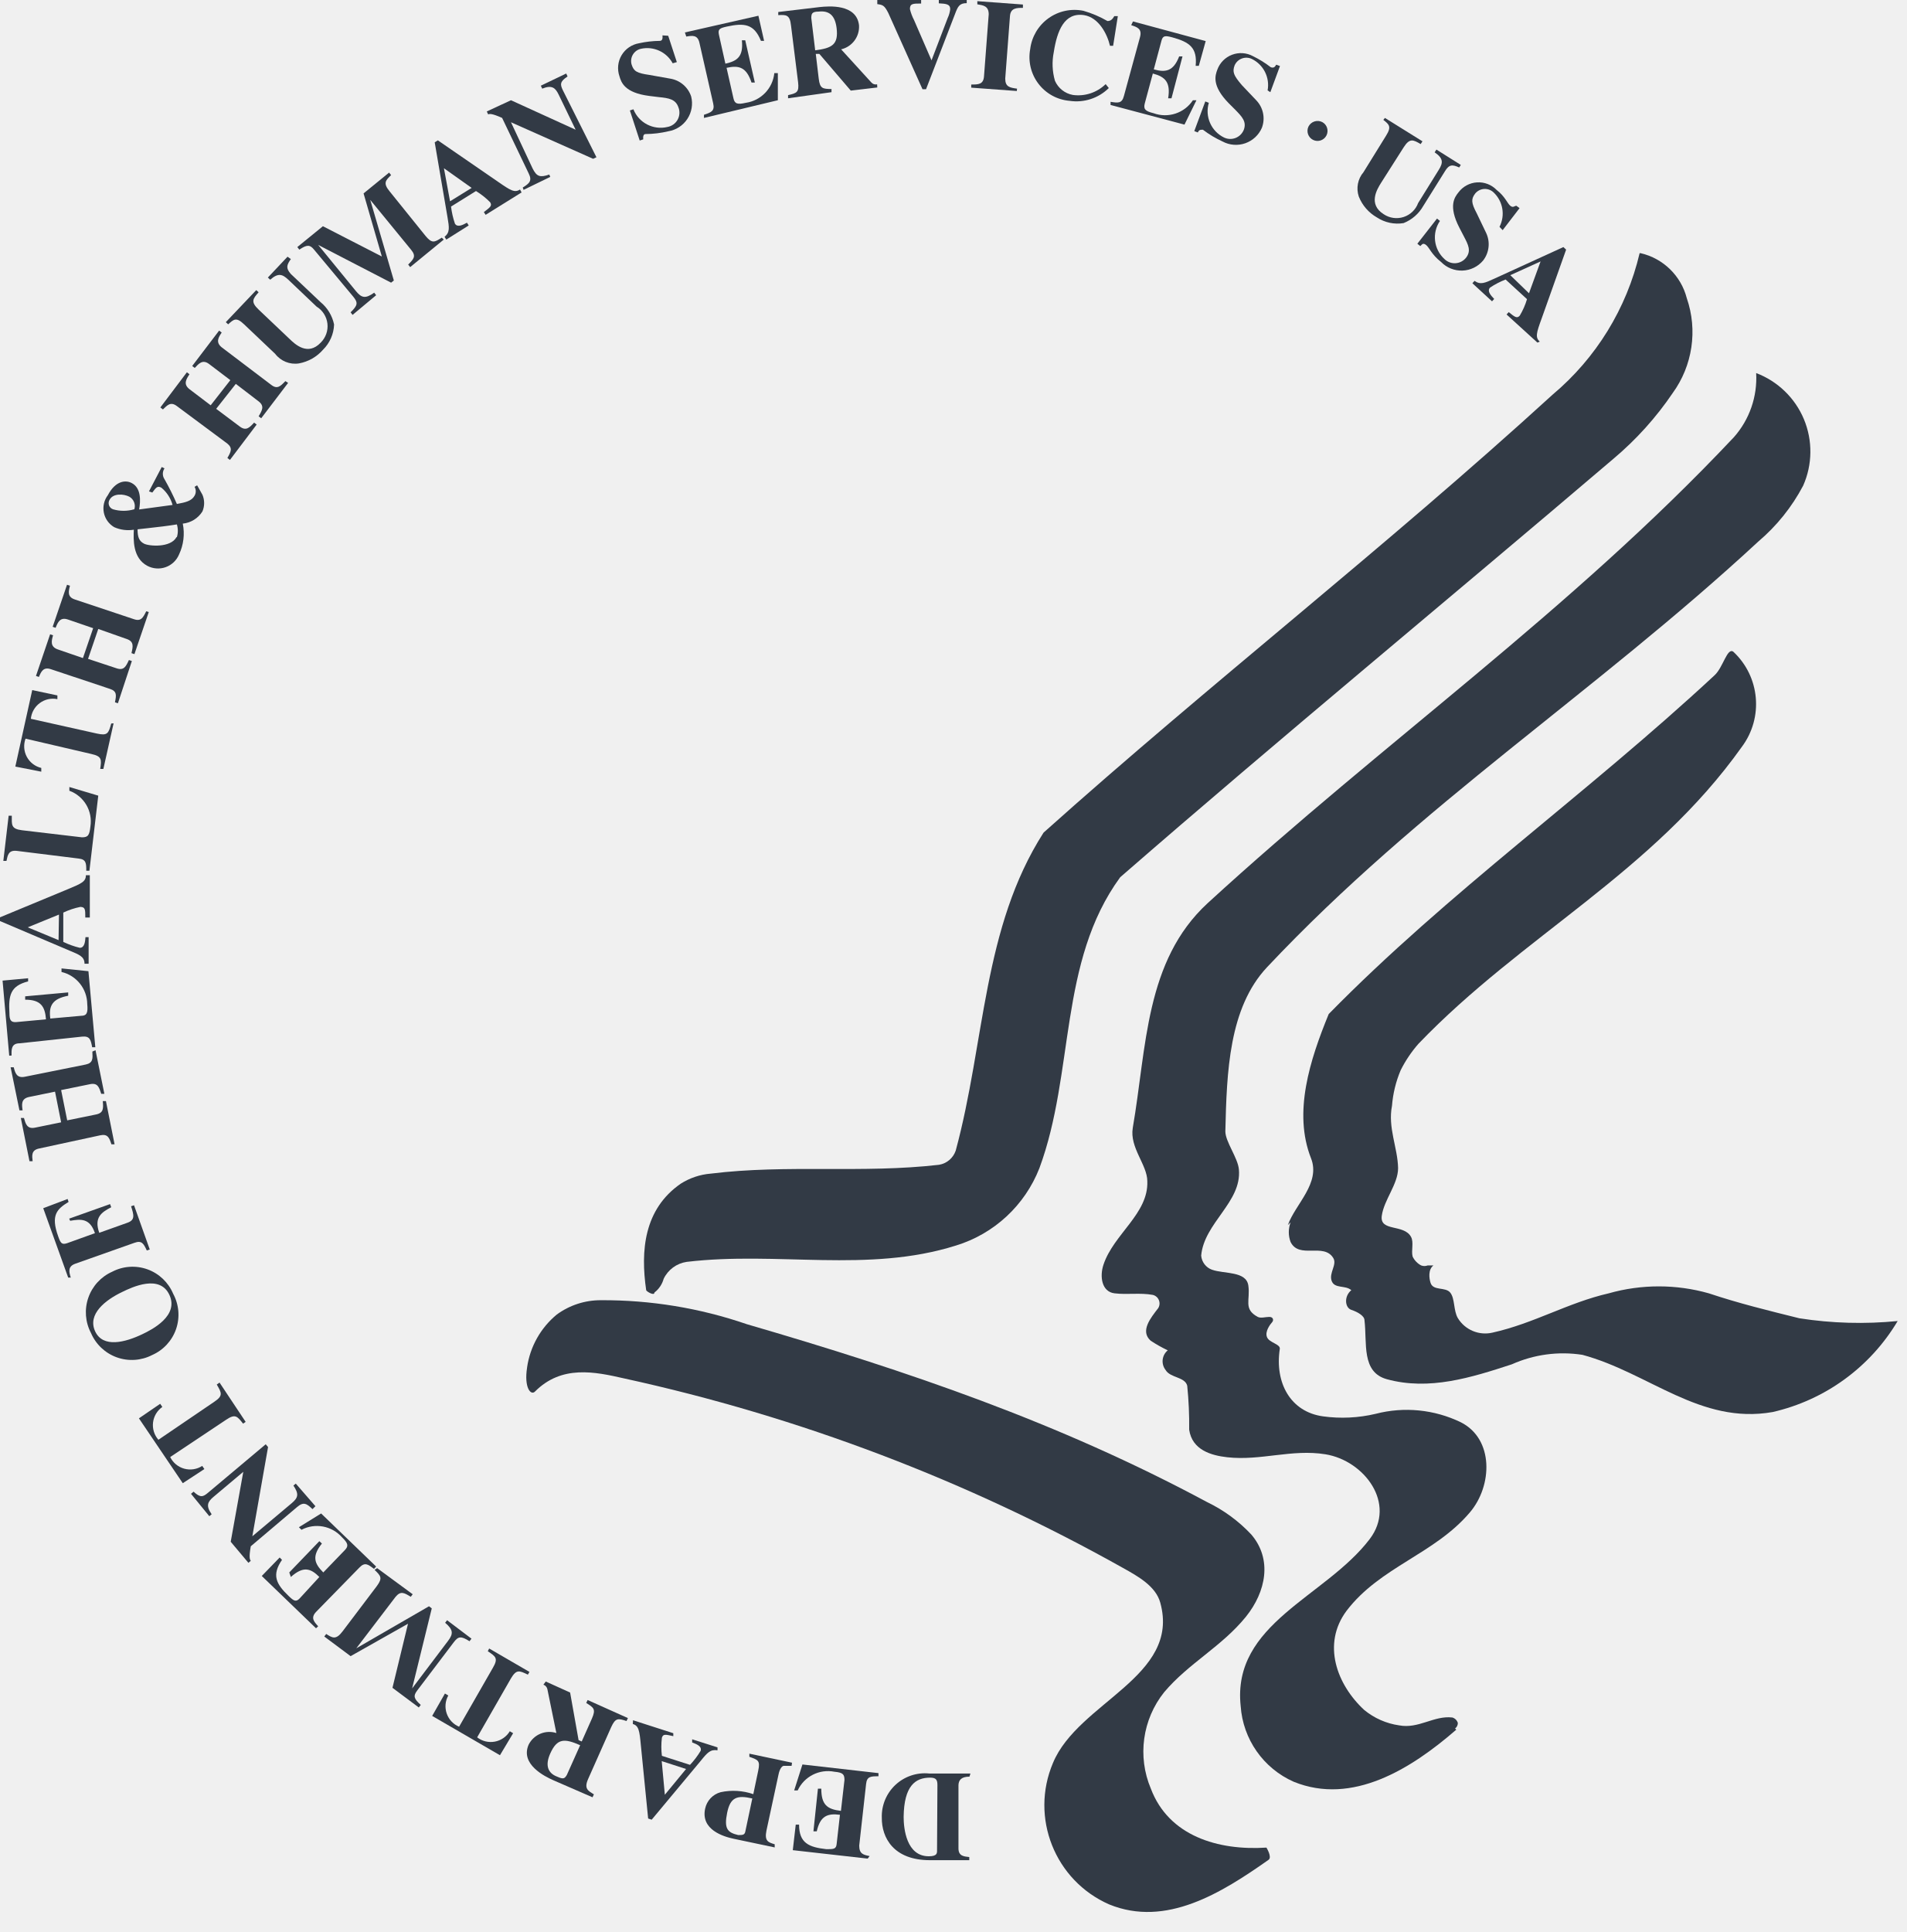
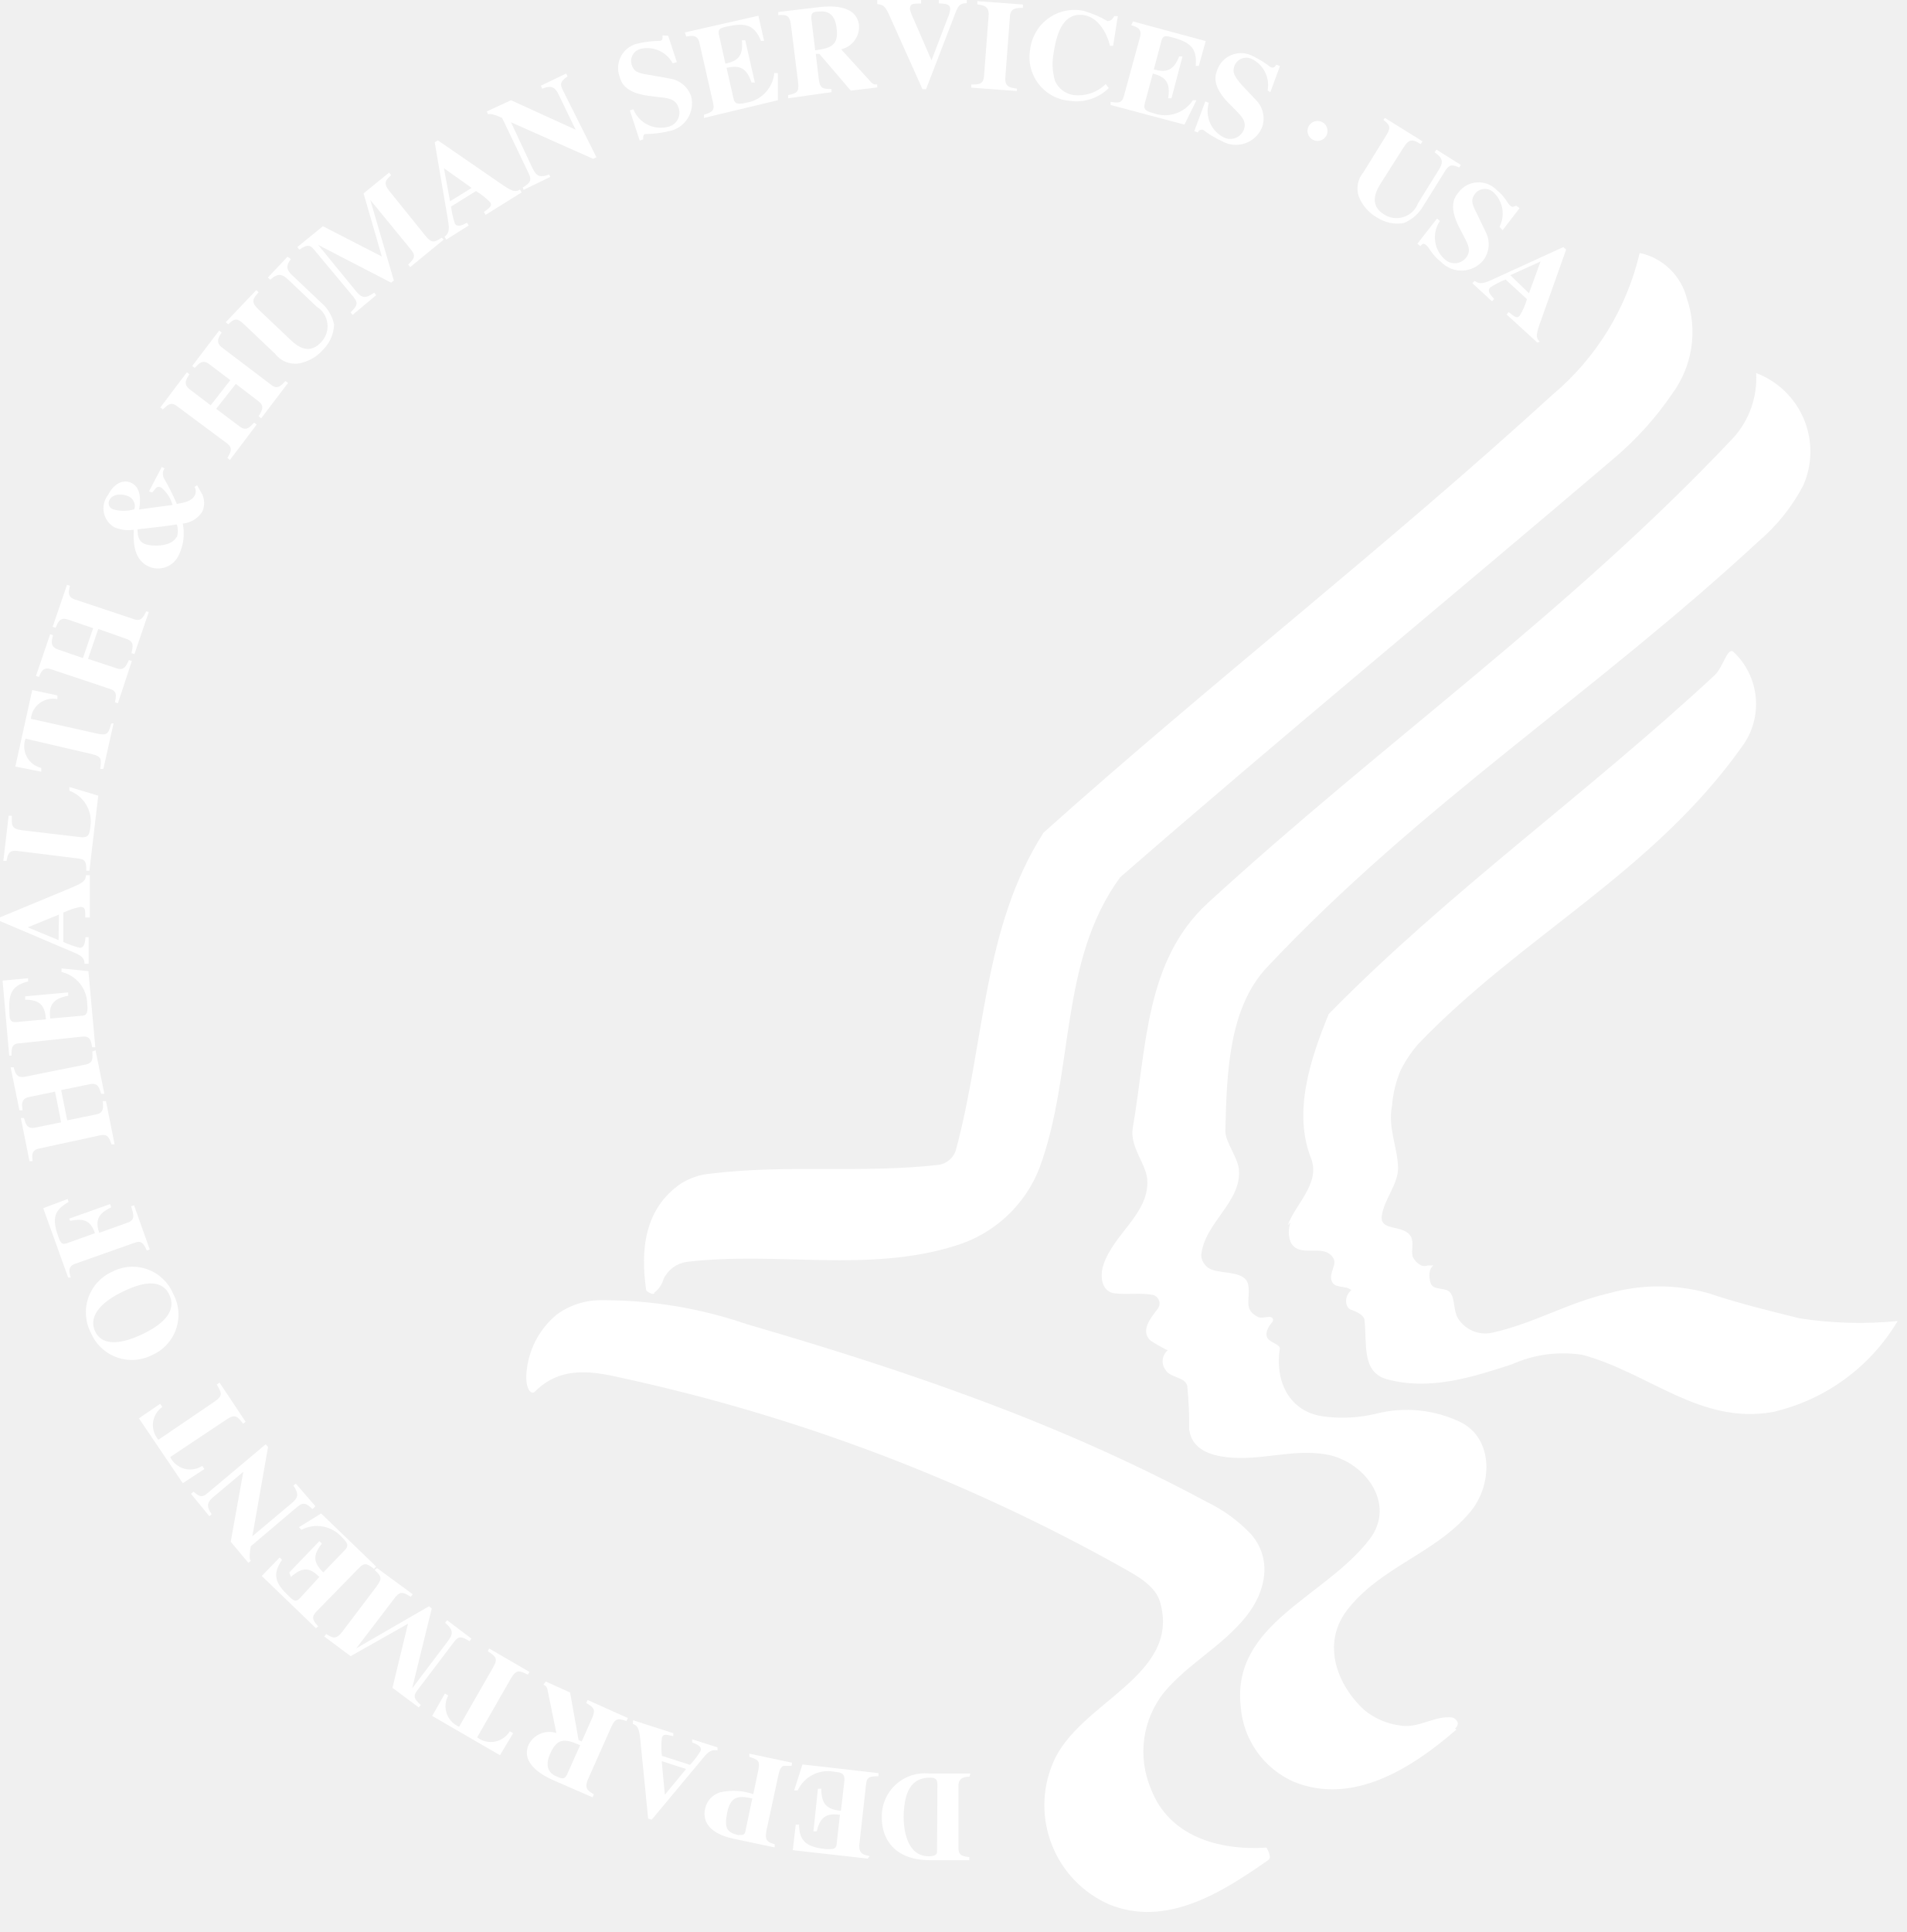
<svg xmlns="http://www.w3.org/2000/svg" width="75px" height="76px" viewBox="0 0 75 76" version="1.1">
  <g id="Symbols" stroke="none" stroke-width="1" fill="none" fill-rule="evenodd">
-     <g id="Dev-Portal-/-Footer-1024" transform="translate(-32, -53)" fill-rule="nonzero" fill="#323A45">
+     <g id="Dev-Portal-/-Footer-1024" transform="translate(-32, -53)" fill-rule="nonzero" fill="white">
      <g id="HHS-logo" transform="translate(32, 53)">
        <path d="M64.546,9.959 C65.435,10.164 66.136,10.846 66.363,11.729 C66.799,12.99 66.591,14.385 65.807,15.464 C65.156,16.425 64.375,17.291 63.487,18.039 C56.861,23.683 50.49,28.925 44.072,34.508 C41.637,37.84 42.286,42.186 40.894,45.951 C40.322,47.415 39.112,48.538 37.608,48.997 C34.144,50.088 30.588,49.214 27.015,49.639 C26.622,49.697 26.283,49.946 26.111,50.304 C26.052,50.519 25.924,50.71 25.747,50.845 C25.747,50.992 25.43,50.799 25.423,50.753 C25.198,49.206 25.33,47.567 26.784,46.562 C27.138,46.338 27.541,46.202 27.959,46.168 C30.974,45.796 33.92,46.168 36.943,45.82 C37.249,45.77 37.501,45.556 37.601,45.263 C38.76,40.979 38.66,36.495 41.057,32.753 C47.629,26.869 54.441,21.588 61.082,15.526 C62.795,14.089 63.997,12.136 64.508,9.959" id="Shape" />
        <path d="M20.737,53.791 C20.854,52.977 21.27,52.235 21.905,51.711 C22.407,51.343 23.014,51.145 23.637,51.147 C25.591,51.136 27.533,51.455 29.381,52.09 C35.722,53.938 41.66,55.956 47.49,59.088 C48.143,59.402 48.733,59.835 49.229,60.363 C50.064,61.338 49.809,62.613 49.021,63.595 C48.062,64.778 46.771,65.42 45.804,66.564 C44.945,67.637 44.743,69.095 45.278,70.361 C45.982,72.224 47.923,72.804 49.825,72.68 C49.825,72.68 50.057,73.052 49.91,73.16 C48.054,74.466 45.874,75.827 43.639,74.915 C41.502,73.978 40.516,71.496 41.428,69.348 C42.425,66.951 46.454,65.961 45.649,63.046 C45.472,62.397 44.776,62.01 44.18,61.678 C38.043,58.237 31.43,55.725 24.557,54.224 C23.405,53.961 22.098,53.683 21.046,54.742 C20.884,54.905 20.613,54.588 20.737,53.799" id="Shape" />
        <path d="M57.294,68.041 C55.515,69.588 53.204,71.026 50.899,70.09 C49.705,69.562 48.901,68.416 48.812,67.113 C48.464,63.858 52.144,62.83 53.884,60.549 C54.959,59.142 53.668,57.456 52.152,57.209 C50.83,56.992 49.601,57.472 48.286,57.325 C47.652,57.255 46.902,57.039 46.786,56.242 C46.793,55.664 46.767,55.086 46.709,54.51 C46.616,54.155 46.044,54.209 45.858,53.892 C45.672,53.654 45.71,53.31 45.943,53.119 C45.71,53.008 45.486,52.882 45.271,52.74 C44.845,52.361 45.271,51.843 45.564,51.464 C45.625,51.37 45.637,51.252 45.595,51.147 C45.554,51.043 45.465,50.965 45.356,50.938 C44.853,50.845 44.358,50.938 43.848,50.876 C43.338,50.814 43.26,50.204 43.415,49.747 C43.817,48.541 45.186,47.745 45.139,46.469 C45.139,45.82 44.436,45.147 44.567,44.366 C45.116,41.196 45.046,37.802 47.513,35.528 C54.472,29.149 61.755,24.062 68.219,17.196 C68.831,16.504 69.145,15.598 69.093,14.675 C69.942,14.997 70.622,15.654 70.972,16.492 C71.321,17.331 71.31,18.276 70.941,19.106 C70.499,19.944 69.901,20.689 69.178,21.302 C62.714,27.286 55.887,31.631 49.848,38.049 C48.348,39.649 48.263,42.17 48.209,44.505 C48.209,44.915 48.704,45.549 48.742,46.005 C48.858,47.289 47.374,48.101 47.258,49.392 C47.279,49.644 47.445,49.862 47.683,49.948 C48.17,50.119 49.028,49.995 49.113,50.567 C49.198,51.139 48.905,51.495 49.485,51.804 C49.608,51.866 49.786,51.804 49.941,51.804 C50.095,51.804 50.119,51.936 50.049,52.013 C49.979,52.09 49.755,52.376 49.848,52.601 C49.941,52.825 50.381,52.871 50.351,53.064 C50.149,54.394 50.768,55.539 52.052,55.716 C52.743,55.811 53.445,55.777 54.124,55.616 C55.244,55.326 56.43,55.444 57.472,55.948 C58.778,56.606 58.724,58.446 57.827,59.497 C56.428,61.144 54.302,61.631 52.979,63.363 C51.997,64.678 52.601,66.278 53.675,67.268 C54.068,67.59 54.541,67.799 55.044,67.871 C55.817,68.018 56.412,67.477 57.139,67.562 C57.244,67.592 57.325,67.674 57.356,67.778 C57.356,67.864 57.316,67.944 57.247,67.995" id="Shape" />
        <path d="M50.668,48.193 C50.954,47.374 51.966,46.546 51.58,45.564 C50.869,43.763 51.534,41.698 52.276,39.889 C56.992,35.08 62.42,31.245 67.461,26.559 C67.794,26.25 67.956,25.454 68.196,25.639 C69.245,26.619 69.388,28.232 68.528,29.381 C65.01,34.33 59.892,36.804 55.809,41.057 C55.531,41.373 55.295,41.724 55.106,42.101 C54.918,42.546 54.803,43.018 54.765,43.5 C54.595,44.358 54.99,45.147 55.005,45.951 C55.005,46.585 54.448,47.196 54.363,47.83 C54.278,48.464 55.237,48.139 55.515,48.657 C55.631,48.874 55.515,49.191 55.577,49.43 C55.648,49.579 55.765,49.701 55.91,49.778 C55.994,49.811 56.088,49.811 56.173,49.778 C56.397,49.778 56.173,49.778 56.397,49.778 C56.18,49.941 56.227,50.289 56.281,50.459 C56.381,50.791 56.861,50.613 57.054,50.845 C57.247,51.077 57.178,51.549 57.356,51.851 C57.638,52.315 58.187,52.545 58.716,52.423 C60.356,52.059 61.678,51.247 63.294,50.876 C64.58,50.512 65.943,50.512 67.229,50.876 C68.412,51.271 69.549,51.549 70.794,51.858 C72.073,52.057 73.372,52.093 74.66,51.966 C73.579,53.782 71.802,55.075 69.742,55.546 C66.889,56.049 64.871,54 62.258,53.296 C61.316,53.15 60.352,53.279 59.482,53.668 C57.881,54.193 56.227,54.711 54.564,54.255 C53.552,53.977 53.791,52.832 53.683,51.936 C53.683,51.765 53.42,51.611 53.165,51.526 C52.91,51.441 52.871,50.992 53.165,50.753 C52.933,50.544 52.508,50.706 52.392,50.389 C52.276,50.072 52.616,49.747 52.454,49.485 C52.075,48.874 51.116,49.539 50.776,48.858 C50.682,48.609 50.682,48.334 50.776,48.085" id="Shape" />
        <path d="M36.881,70.222 C36.881,70.021 36.835,69.928 36.595,69.928 C36.015,69.928 35.567,70.245 35.552,71.474 C35.552,71.93 35.66,73.021 36.541,73.021 C36.874,73.021 36.866,72.897 36.866,72.789 L36.881,70.222 Z M38.142,69.889 C37.817,69.889 37.716,70.028 37.709,70.222 L37.709,72.711 C37.709,73.021 37.933,73.028 38.134,73.052 L38.134,73.175 L36.588,73.175 C35.149,73.175 34.686,72.286 34.693,71.505 C34.677,71.017 34.873,70.546 35.23,70.212 C35.587,69.879 36.071,69.716 36.557,69.765 L38.18,69.765 L38.142,69.889 Z" id="Shape" />
        <path d="M34.137,73.113 L31.191,72.781 L31.307,71.776 L31.438,71.776 C31.438,72.503 31.825,72.665 32.513,72.742 C32.791,72.742 32.892,72.742 32.915,72.549 L33.046,71.389 C32.559,71.327 32.273,71.428 32.134,72.039 L32.003,72.039 L32.18,70.361 L32.312,70.361 C32.312,70.995 32.544,71.173 33.085,71.235 L33.224,70.021 C33.224,69.796 33.162,69.727 32.83,69.696 C32.236,69.579 31.639,69.882 31.384,70.43 L31.245,70.43 L31.57,69.41 L34.562,69.75 L34.562,69.874 C34.268,69.874 34.106,69.874 34.075,70.175 L33.804,72.603 C33.804,72.936 33.982,72.966 34.214,73.013 L34.137,73.113 Z" id="Shape" />
        <path d="M29.598,70.747 C28.995,70.608 28.732,70.701 28.608,71.312 C28.485,71.923 28.608,72.085 29.041,72.186 C29.211,72.186 29.289,72.186 29.32,72.062 L29.598,70.747 Z M31.144,69.464 C30.889,69.464 30.881,69.464 30.835,69.464 C30.789,69.464 30.68,69.541 30.626,69.82 L30.155,72.008 C30.07,72.425 30.224,72.472 30.479,72.549 L30.479,72.673 L28.863,72.332 C28.461,72.247 27.564,71.977 27.742,71.149 C27.807,70.835 28.043,70.584 28.353,70.5 C28.78,70.408 29.224,70.435 29.637,70.577 L29.83,69.657 C29.915,69.255 29.83,69.232 29.482,69.108 L29.482,68.985 L31.16,69.34 L31.144,69.464 Z" id="Shape" />
        <path d="M26.034,69.278 L26.157,70.601 L26.992,69.588 L26.034,69.278 Z M24.905,67.67 L26.49,68.18 L26.49,68.296 C26.18,68.227 26.088,68.204 26.041,68.358 C26.012,68.594 26.012,68.833 26.041,69.07 L27.147,69.425 C27.305,69.258 27.445,69.074 27.564,68.876 C27.626,68.691 27.394,68.606 27.232,68.544 L27.232,68.42 L28.229,68.737 L28.229,68.853 C27.951,68.807 27.827,68.946 27.572,69.263 L25.639,71.582 L25.5,71.536 L25.214,68.66 C25.16,68.072 25.129,67.887 24.897,67.817 L24.905,67.67 Z" id="Shape" />
        <path d="M22.825,68.652 C22.206,68.381 21.92,68.374 21.649,68.977 C21.441,69.441 21.549,69.75 21.92,69.889 C22.175,70.005 22.214,69.959 22.299,69.827 L22.825,68.652 Z M21.472,66.147 L22.43,66.58 L22.763,68.451 L22.887,68.505 L23.289,67.601 C23.451,67.229 23.358,67.175 23.064,66.99 L23.119,66.874 L24.704,67.585 L24.649,67.701 C24.317,67.593 24.216,67.57 24.046,67.941 L23.142,69.974 C22.964,70.369 23.142,70.446 23.366,70.585 L23.312,70.701 L21.765,70.028 C21.433,69.881 20.459,69.402 20.799,68.629 C21.001,68.23 21.463,68.037 21.889,68.173 L21.534,66.441 C21.514,66.361 21.456,66.297 21.379,66.271 L21.472,66.147 Z" id="Shape" />
        <path d="M19.245,64.848 L20.83,65.768 L20.768,65.876 C20.428,65.714 20.32,65.66 20.103,66.023 L18.773,68.343 C18.97,68.496 19.224,68.557 19.469,68.511 C19.714,68.465 19.928,68.317 20.057,68.103 L20.188,68.18 L19.67,69.046 L17.003,67.5 L17.505,66.619 L17.637,66.696 C17.516,66.913 17.494,67.171 17.575,67.405 C17.656,67.64 17.833,67.829 18.062,67.925 L19.392,65.606 C19.608,65.235 19.508,65.165 19.191,64.956 L19.245,64.848 Z" id="Shape" />
        <path d="M14.838,61.686 L16.237,62.714 L16.16,62.814 C15.897,62.652 15.765,62.575 15.564,62.814 L14.018,64.84 L14.018,64.84 L16.879,63.186 L16.987,63.271 L16.214,66.418 L16.214,66.418 L17.629,64.546 C17.838,64.268 17.838,64.113 17.513,63.835 L17.59,63.735 L18.549,64.461 L18.472,64.562 C18.131,64.345 18.031,64.369 17.853,64.601 L16.407,66.51 C16.253,66.719 16.284,66.827 16.554,67.067 L16.477,67.168 L15.441,66.394 L16.052,63.874 L13.794,65.149 L12.758,64.376 L12.835,64.276 C13.075,64.43 13.214,64.523 13.477,64.175 L14.822,62.397 C15.062,62.072 14.985,61.995 14.737,61.755 L14.838,61.686 Z" id="Shape" />
        <path d="M12.433,64.052 L10.299,61.995 L11.003,61.268 L11.095,61.361 C10.686,61.956 10.856,62.304 11.358,62.784 C11.559,62.977 11.644,63.031 11.791,62.876 L12.564,62.034 C12.216,61.686 11.93,61.601 11.443,62.034 L11.381,61.856 L12.564,60.626 L12.665,60.719 C12.271,61.214 12.356,61.492 12.719,61.856 L13.57,60.974 C13.724,60.812 13.693,60.704 13.454,60.472 C13.053,60.019 12.396,59.898 11.861,60.178 L11.76,60.077 L12.634,59.536 L14.799,61.624 L14.714,61.716 C14.482,61.539 14.358,61.438 14.142,61.662 L12.441,63.402 C12.209,63.642 12.356,63.796 12.518,63.974 L12.433,64.052 Z" id="Shape" />
        <path d="M12.294,59.366 C12.07,59.149 11.946,59.064 11.691,59.281 L9.866,60.827 C9.789,61.268 9.827,61.345 9.866,61.399 L9.773,61.477 L9.077,60.649 L9.572,57.897 L9.572,57.897 L8.405,58.879 C8.173,59.072 8.088,59.227 8.327,59.567 L8.235,59.644 L7.515,58.763 L7.616,58.678 C7.887,58.933 7.995,58.879 8.18,58.724 L10.454,56.814 L10.546,56.923 L9.928,60.433 L9.928,60.433 L11.474,59.134 C11.753,58.902 11.753,58.755 11.544,58.438 L11.637,58.361 L12.41,59.25 L12.294,59.366 Z" id="Shape" />
        <path d="M8.637,54.387 L9.665,55.933 L9.564,56.003 C9.332,55.709 9.255,55.608 8.899,55.848 L6.696,57.317 C6.806,57.541 7.007,57.708 7.248,57.774 C7.489,57.841 7.747,57.801 7.956,57.665 L8.041,57.789 L7.191,58.345 L5.466,55.794 L6.302,55.222 L6.387,55.345 C6.184,55.488 6.051,55.71 6.021,55.956 C5.992,56.203 6.068,56.45 6.232,56.637 L8.428,55.144 C8.784,54.905 8.722,54.796 8.528,54.464 L8.637,54.387 Z" id="Shape" />
        <path d="M5.598,52.485 C5.992,52.299 7.044,51.758 6.665,50.938 C6.286,50.119 5.204,50.629 4.809,50.822 C4.144,51.139 3.433,51.696 3.742,52.369 C4.052,53.041 4.933,52.802 5.598,52.485 M4.415,50.026 C4.844,49.802 5.348,49.769 5.803,49.933 C6.259,50.098 6.624,50.445 6.812,50.892 C7.043,51.318 7.085,51.821 6.928,52.28 C6.771,52.738 6.428,53.11 5.985,53.304 C5.554,53.526 5.05,53.558 4.594,53.394 C4.138,53.23 3.771,52.884 3.58,52.438 C3.354,52.01 3.316,51.508 3.474,51.051 C3.632,50.594 3.973,50.222 4.415,50.026" id="Shape" />
        <path d="M2.683,50.258 L1.701,47.528 L2.66,47.165 L2.698,47.281 C2.242,47.559 1.987,47.799 2.289,48.634 C2.381,48.897 2.428,48.974 2.637,48.905 L3.735,48.51 C3.534,47.907 3.17,47.954 2.76,48.023 L2.722,47.938 L4.33,47.366 L4.376,47.49 C4.005,47.683 3.688,47.884 3.905,48.495 L5.01,48.101 C5.327,47.992 5.265,47.791 5.157,47.451 L5.273,47.412 L5.892,49.152 L5.776,49.191 C5.652,48.928 5.582,48.781 5.289,48.889 L2.969,49.709 C2.66,49.817 2.714,50.026 2.784,50.258 L2.683,50.258 Z" id="Shape" />
        <path d="M3.758,41.312 L4.106,43.028 L3.982,43.028 C3.897,42.765 3.843,42.588 3.541,42.649 L2.405,42.881 L2.644,44.072 L3.781,43.84 C4.082,43.778 4.067,43.593 4.044,43.314 L4.168,43.314 L4.508,45.015 L4.384,45.015 C4.299,44.753 4.237,44.598 3.943,44.66 L1.546,45.178 C1.222,45.24 1.26,45.464 1.284,45.68 L1.16,45.68 L0.82,43.979 L0.943,43.979 C1.005,44.196 1.059,44.428 1.384,44.358 L2.405,44.149 L2.165,42.943 L1.144,43.152 C0.82,43.222 0.858,43.454 0.889,43.678 L0.765,43.678 L0.418,41.985 L0.541,41.985 C0.595,42.201 0.657,42.425 0.982,42.356 L3.371,41.876 C3.665,41.814 3.649,41.637 3.634,41.366 L3.758,41.312 Z" id="Shape" />
        <path d="M0.363,41.528 L0.101,38.575 L1.106,38.482 L1.106,38.606 C0.402,38.784 0.332,39.162 0.371,39.851 C0.371,40.129 0.425,40.222 0.642,40.206 L1.809,40.098 C1.771,39.603 1.616,39.325 0.99,39.325 L0.99,39.193 L2.683,39.039 L2.683,39.17 C2.064,39.286 1.91,39.564 1.979,40.067 L3.193,39.959 C3.418,39.959 3.464,39.835 3.433,39.503 C3.428,38.897 3.01,38.373 2.42,38.235 L2.42,38.095 L3.479,38.204 L3.75,41.196 L3.626,41.196 C3.572,40.91 3.541,40.747 3.232,40.778 L0.773,41.041 C0.441,41.041 0.448,41.289 0.456,41.521 L0.363,41.528 Z" id="Shape" />
        <path d="M2.32,35.977 L1.09,36.479 L2.304,36.982 L2.32,35.977 Z M3.534,34.43 L3.534,36.093 L3.356,36.093 C3.356,35.776 3.356,35.683 3.162,35.675 C2.93,35.722 2.704,35.797 2.49,35.899 L2.49,37.052 C2.697,37.152 2.915,37.23 3.139,37.284 C3.332,37.284 3.348,37.036 3.363,36.866 L3.487,36.866 L3.487,37.91 L3.325,37.91 C3.325,37.631 3.116,37.554 2.745,37.399 L0,36.232 L0,36.085 L2.668,34.979 C3.209,34.755 3.379,34.678 3.379,34.43 L3.534,34.43 Z" id="Shape" />
        <path d="M3.866,31.299 L3.518,34.253 L3.394,34.253 C3.394,33.966 3.394,33.804 3.093,33.773 L0.665,33.472 C0.332,33.433 0.302,33.642 0.255,33.866 L0.131,33.866 L0.34,32.088 L0.464,32.088 C0.464,32.443 0.425,32.606 0.866,32.66 L3.224,32.938 C3.464,32.938 3.518,32.861 3.557,32.513 C3.653,31.906 3.306,31.316 2.729,31.106 L2.729,30.959 L3.866,31.299 Z" id="Shape" />
        <path d="M4.469,28.454 L4.067,30.247 L3.943,30.247 C3.997,29.876 4.013,29.753 3.595,29.66 L1.005,29.057 C0.919,29.291 0.937,29.552 1.055,29.772 C1.174,29.992 1.38,30.151 1.624,30.209 L1.624,30.356 L0.603,30.155 L1.268,27.147 L2.258,27.356 L2.258,27.503 C2.015,27.453 1.763,27.509 1.564,27.657 C1.365,27.804 1.237,28.029 1.214,28.276 L3.812,28.856 C4.229,28.948 4.268,28.856 4.376,28.461 L4.469,28.454 Z" id="Shape" />
        <path d="M5.853,24.077 L5.289,25.732 L5.173,25.693 C5.235,25.423 5.273,25.237 4.987,25.137 L3.866,24.742 L3.464,25.918 L4.585,26.289 C4.879,26.389 4.956,26.211 5.072,25.964 L5.188,26.003 L4.639,27.665 L4.523,27.626 C4.577,27.356 4.608,27.193 4.33,27.101 L2.01,26.327 C1.701,26.219 1.616,26.428 1.531,26.629 L1.415,26.59 L1.972,24.951 L2.088,24.99 C2.026,25.206 1.964,25.438 2.273,25.546 L3.263,25.887 L3.665,24.711 L2.675,24.371 C2.358,24.263 2.273,24.487 2.188,24.696 L2.072,24.657 L2.637,23.003 L2.753,23.041 C2.698,23.258 2.637,23.482 2.946,23.582 L5.265,24.356 C5.552,24.456 5.629,24.294 5.753,24.046 L5.853,24.077 Z" id="Shape" />
        <path d="M5.281,20.049 C5.349,19.855 5.267,19.64 5.088,19.539 C4.863,19.423 4.454,19.399 4.314,19.655 C4.272,19.72 4.263,19.802 4.288,19.876 C4.314,19.95 4.372,20.008 4.446,20.034 C4.718,20.114 5.008,20.114 5.281,20.034 L5.281,20.049 Z M6.959,21.131 C7.009,20.968 7.009,20.793 6.959,20.629 C6.642,20.683 6.186,20.737 5.822,20.776 L5.412,20.822 C5.412,21.131 5.474,21.286 5.668,21.387 C5.861,21.487 6.711,21.557 6.943,21.131 L6.959,21.131 Z M6.363,18.371 L6.472,18.425 C6.385,18.554 6.385,18.722 6.472,18.851 C6.651,19.166 6.814,19.492 6.959,19.825 C7.299,19.763 7.539,19.709 7.655,19.5 C7.718,19.393 7.718,19.259 7.655,19.152 L7.755,19.09 L7.964,19.461 C8.054,19.671 8.054,19.909 7.964,20.119 C7.794,20.389 7.509,20.566 7.191,20.598 C7.274,21.008 7.223,21.434 7.044,21.812 C6.947,22.044 6.757,22.225 6.52,22.31 C6.283,22.395 6.022,22.377 5.799,22.26 C5.211,21.951 5.25,21.209 5.265,20.838 C5.003,20.88 4.735,20.845 4.492,20.737 C4.281,20.613 4.132,20.404 4.085,20.163 C4.038,19.922 4.096,19.672 4.245,19.477 C4.546,18.905 4.948,18.874 5.188,19.005 C5.552,19.198 5.536,19.693 5.474,20.041 L6.789,19.863 C6.715,19.597 6.561,19.359 6.348,19.183 C6.186,19.098 6.139,19.183 5.992,19.376 L5.861,19.33 L6.363,18.371 Z" id="Shape" />
        <path d="M11.335,15.062 L10.276,16.454 L10.175,16.376 C10.314,16.144 10.415,15.974 10.175,15.789 L9.278,15.101 L8.505,16.082 L9.433,16.778 C9.68,16.964 9.812,16.825 9.997,16.624 L10.098,16.701 L9.046,18.093 L8.946,18.015 C9.085,17.776 9.162,17.629 8.946,17.451 L6.959,15.974 C6.696,15.773 6.557,15.974 6.41,16.106 L6.309,16.028 L7.353,14.644 L7.454,14.722 C7.33,14.915 7.198,15.108 7.454,15.309 L8.289,15.943 L9.062,14.954 L8.227,14.32 C7.964,14.119 7.809,14.32 7.662,14.474 L7.562,14.397 L8.621,13.005 L8.722,13.082 C8.598,13.268 8.474,13.461 8.722,13.662 L10.67,15.139 C10.91,15.325 11.034,15.193 11.227,14.992 L11.335,15.062 Z" id="Shape" />
        <path d="M11.443,10.191 C11.281,10.423 11.235,10.546 11.443,10.778 L12.611,11.884 C12.884,12.108 13.072,12.419 13.144,12.765 C13.131,13.138 12.976,13.492 12.711,13.755 C12.465,14.038 12.13,14.229 11.76,14.296 C11.403,14.351 11.044,14.205 10.825,13.918 L9.603,12.758 C9.294,12.464 9.201,12.557 8.977,12.758 L8.884,12.673 L10.082,11.412 L10.175,11.497 C9.951,11.753 9.851,11.869 10.175,12.178 L11.397,13.338 C11.606,13.539 12.108,14.018 12.619,13.477 C12.816,13.281 12.914,13.006 12.882,12.73 C12.85,12.454 12.693,12.207 12.456,12.062 L11.343,11.003 C11.119,10.794 10.956,10.716 10.631,11.003 L10.539,10.918 L11.312,10.098 L11.443,10.191 Z" id="Shape" />
        <path d="M17.459,9.425 L16.137,10.508 L16.059,10.407 C16.276,10.191 16.384,10.082 16.175,9.827 L14.567,7.863 L14.567,7.863 L15.495,11.034 L15.387,11.119 L12.518,9.634 L12.518,9.634 L14.003,11.451 C14.227,11.722 14.374,11.76 14.722,11.513 L14.799,11.613 L13.871,12.387 L13.794,12.286 C14.08,12.008 14.088,11.907 13.902,11.675 L12.356,9.82 C12.193,9.619 12.077,9.619 11.776,9.82 L11.698,9.719 L12.704,8.899 L15.023,10.09 L14.304,7.608 L15.309,6.789 L15.387,6.889 C15.178,7.09 15.054,7.198 15.332,7.531 L16.74,9.278 C16.995,9.588 17.095,9.534 17.381,9.348 L17.459,9.425 Z" id="Shape" />
        <path d="M18.557,7.392 L17.466,6.619 L17.706,7.918 L18.557,7.392 Z M20.521,7.57 L19.106,8.451 L19.036,8.343 C19.291,8.149 19.369,8.095 19.284,7.956 C19.117,7.787 18.93,7.639 18.727,7.515 L17.745,8.126 C17.773,8.355 17.824,8.581 17.899,8.799 C18,8.961 18.216,8.845 18.371,8.76 L18.441,8.869 L17.559,9.425 L17.49,9.317 C17.706,9.139 17.675,8.954 17.606,8.544 L17.103,5.598 L17.227,5.521 L19.608,7.16 C20.088,7.492 20.25,7.593 20.459,7.454 L20.521,7.57 Z" id="Shape" />
        <path d="M20.567,7.376 C20.83,7.214 20.946,7.113 20.799,6.82 L19.755,4.639 C19.345,4.454 19.26,4.477 19.206,4.5 L19.152,4.384 L20.103,3.943 L22.647,5.103 L22.647,5.103 L21.982,3.727 C21.851,3.456 21.719,3.332 21.332,3.487 L21.278,3.371 L22.276,2.892 L22.33,3.008 C22.021,3.209 22.036,3.325 22.144,3.549 L23.466,6.186 L23.335,6.247 L20.103,4.809 L20.103,4.809 L20.954,6.626 C21.116,6.951 21.247,6.99 21.611,6.866 L21.649,6.959 L20.598,7.469 L20.567,7.376 Z" id="Shape" />
        <path d="M26.466,2.49 C26.224,2.044 25.718,1.811 25.222,1.918 C25.086,1.946 24.969,2.03 24.899,2.149 C24.828,2.268 24.811,2.411 24.851,2.544 C24.936,2.807 25.059,2.876 25.539,2.946 L26.366,3.093 C26.752,3.154 27.071,3.426 27.193,3.796 C27.269,4.099 27.214,4.419 27.042,4.679 C26.87,4.94 26.597,5.116 26.289,5.165 C25.997,5.235 25.699,5.271 25.399,5.273 C25.299,5.273 25.299,5.397 25.307,5.482 L25.168,5.528 L24.781,4.345 L24.92,4.299 C25.131,4.831 25.701,5.127 26.258,4.995 C26.427,4.965 26.574,4.861 26.658,4.711 C26.742,4.561 26.754,4.381 26.691,4.222 C26.582,3.905 26.32,3.858 25.918,3.82 L25.539,3.773 C24.572,3.649 24.441,3.24 24.371,3 C24.276,2.725 24.307,2.421 24.456,2.171 C24.605,1.921 24.857,1.749 25.144,1.701 C25.411,1.642 25.683,1.611 25.956,1.608 C26.072,1.608 26.072,1.492 26.064,1.392 L26.289,1.407 L26.629,2.443 L26.466,2.49 Z" id="Shape" />
        <path d="M26.946,1.276 L29.838,0.619 L30.062,1.608 L29.938,1.608 C29.668,0.936 29.281,0.897 28.601,1.044 C28.322,1.106 28.237,1.144 28.284,1.361 L28.539,2.505 C29.018,2.397 29.25,2.219 29.188,1.585 L29.32,1.585 L29.698,3.247 L29.567,3.247 C29.366,2.644 29.08,2.559 28.585,2.668 L28.856,3.866 C28.902,4.082 29.01,4.121 29.343,4.044 C29.94,3.958 30.403,3.477 30.464,2.876 L30.603,2.876 L30.603,3.943 L27.696,4.639 L27.696,4.515 C27.974,4.423 28.129,4.369 28.059,4.067 L27.518,1.686 C27.448,1.361 27.232,1.399 27,1.438 L26.946,1.276 Z" id="Shape" />
        <path d="M32.072,1.979 C32.737,1.894 32.992,1.755 32.915,1.106 C32.853,0.603 32.621,0.41 32.211,0.456 C31.933,0.456 31.925,0.549 31.918,0.704 L32.072,1.979 Z M34.515,3.441 L33.472,3.564 L32.235,2.119 L32.095,2.119 L32.211,3.093 C32.258,3.495 32.374,3.495 32.714,3.503 L32.714,3.626 L31.005,3.866 L31.005,3.742 C31.345,3.665 31.446,3.634 31.399,3.232 L31.121,1.005 C31.075,0.572 30.928,0.58 30.619,0.595 L30.619,0.472 L32.25,0.278 C32.606,0.24 33.696,0.147 33.796,0.99 C33.827,1.436 33.529,1.839 33.093,1.941 L34.284,3.247 C34.34,3.31 34.426,3.336 34.508,3.317 L34.515,3.441 Z" id="Shape" />
        <path d="M38.034,0.124 C37.747,0.124 37.686,0.255 37.577,0.541 L36.433,3.51 L36.294,3.51 L34.948,0.51 C34.794,0.209 34.732,0.193 34.515,0.162 L34.515,0 L36.24,0 L36.24,0.139 C35.915,0.139 35.799,0.139 35.799,0.356 C35.835,0.506 35.889,0.652 35.961,0.789 L36.649,2.374 L37.284,0.711 C37.336,0.602 37.37,0.484 37.384,0.363 C37.384,0.162 37.229,0.147 36.936,0.131 L36.936,0 L38.034,0 L38.034,0.124 Z" id="Shape" />
        <path d="M40.005,3.58 L38.211,3.448 L38.211,3.325 C38.49,3.325 38.691,3.325 38.714,3 L38.899,0.564 C38.899,0.232 38.683,0.209 38.451,0.17 L38.451,0.046 L40.245,0.178 L40.245,0.309 C40.005,0.309 39.758,0.309 39.735,0.634 L39.549,3.093 C39.549,3.418 39.727,3.448 40.013,3.487 L40.005,3.58 Z" id="Shape" />
        <path d="M43.624,3.464 C43.216,3.866 42.643,4.052 42.077,3.966 C41.593,3.925 41.148,3.68 40.854,3.292 C40.559,2.905 40.442,2.411 40.531,1.933 C40.59,1.446 40.85,1.006 41.248,0.72 C41.646,0.433 42.146,0.327 42.626,0.425 C42.956,0.52 43.273,0.655 43.57,0.827 C43.709,0.827 43.771,0.75 43.84,0.634 L43.979,0.634 L43.794,1.802 L43.67,1.802 C43.562,1.338 43.229,0.688 42.649,0.595 C41.876,0.479 41.59,1.206 41.459,2.049 C41.383,2.423 41.399,2.811 41.505,3.178 C41.632,3.469 41.896,3.678 42.209,3.735 C42.682,3.8 43.158,3.643 43.5,3.309 L43.624,3.464 Z" id="Shape" />
        <path d="M44.575,0.843 L47.436,1.616 L47.165,2.59 L47.041,2.59 C47.111,1.871 46.794,1.655 46.121,1.469 C45.851,1.399 45.75,1.392 45.696,1.601 L45.394,2.729 C45.866,2.861 46.168,2.799 46.392,2.219 L46.523,2.219 L46.09,3.866 L45.959,3.866 C46.059,3.24 45.851,3.023 45.356,2.892 L45.039,4.067 C44.985,4.284 45.039,4.369 45.387,4.454 C45.958,4.662 46.598,4.451 46.933,3.943 L47.072,3.943 L46.601,4.902 L43.693,4.129 L43.693,4.005 C43.987,4.052 44.142,4.075 44.219,3.773 L44.853,1.454 C44.938,1.129 44.737,1.067 44.505,0.99 L44.575,0.843 Z" id="Shape" />
        <path d="M49.871,3.557 C49.966,3.052 49.713,2.547 49.253,2.32 C49.129,2.26 48.986,2.254 48.858,2.302 C48.729,2.35 48.626,2.449 48.572,2.575 C48.479,2.83 48.534,2.969 48.858,3.348 L49.438,3.959 C49.704,4.246 49.785,4.659 49.647,5.026 C49.524,5.312 49.286,5.533 48.992,5.636 C48.699,5.738 48.375,5.714 48.101,5.567 C47.826,5.442 47.567,5.286 47.327,5.103 C47.227,5.103 47.173,5.103 47.126,5.211 L46.987,5.157 L47.42,3.99 L47.559,4.044 C47.397,4.586 47.652,5.166 48.162,5.412 C48.305,5.479 48.469,5.483 48.616,5.425 C48.762,5.366 48.878,5.25 48.936,5.103 C49.052,4.786 48.866,4.593 48.611,4.33 L48.34,4.059 C47.66,3.363 47.814,2.961 47.892,2.745 C47.99,2.472 48.202,2.256 48.472,2.154 C48.743,2.051 49.045,2.072 49.299,2.211 C49.545,2.331 49.778,2.476 49.995,2.644 C50.103,2.683 50.157,2.644 50.211,2.544 L50.358,2.598 L49.979,3.626 L49.871,3.557 Z" id="Shape" />
        <path d="M52.021,4.802 C52.211,4.903 52.284,5.138 52.186,5.33 C52.087,5.522 51.853,5.599 51.66,5.503 C51.467,5.407 51.386,5.174 51.479,4.979 C51.527,4.884 51.612,4.811 51.713,4.778 C51.815,4.745 51.925,4.753 52.021,4.802" id="Shape" />
        <path d="M57.41,6.588 C57.147,6.472 57.015,6.456 56.845,6.742 L55.995,8.103 C55.821,8.409 55.548,8.646 55.222,8.776 C54.855,8.837 54.48,8.756 54.17,8.552 C53.847,8.367 53.596,8.078 53.459,7.732 C53.348,7.402 53.418,7.038 53.644,6.773 L54.534,5.335 C54.758,4.979 54.649,4.894 54.425,4.716 L54.487,4.639 L55.964,5.559 L55.894,5.668 C55.601,5.497 55.461,5.42 55.222,5.799 L54.332,7.198 C54.178,7.446 53.814,8.034 54.441,8.428 C54.671,8.582 54.96,8.622 55.224,8.536 C55.488,8.45 55.698,8.248 55.794,7.987 L56.606,6.68 C56.768,6.418 56.807,6.24 56.443,5.992 L56.513,5.884 L57.472,6.487 L57.41,6.588 Z" id="Shape" />
        <path d="M58.995,8.923 C59.227,8.47 59.132,7.919 58.763,7.57 C58.663,7.474 58.527,7.425 58.389,7.433 C58.251,7.442 58.123,7.508 58.036,7.616 C57.874,7.832 57.881,7.979 58.098,8.389 L58.469,9.162 C58.637,9.516 58.592,9.934 58.353,10.245 C58.151,10.487 57.855,10.633 57.54,10.644 C57.224,10.656 56.918,10.533 56.698,10.307 C56.312,10.005 56.235,9.735 56.103,9.634 C55.972,9.534 55.941,9.634 55.879,9.68 L55.763,9.588 L56.536,8.598 L56.652,8.691 C56.33,9.165 56.405,9.805 56.83,10.191 C56.946,10.305 57.105,10.364 57.267,10.354 C57.43,10.343 57.58,10.264 57.68,10.137 C57.889,9.866 57.765,9.626 57.595,9.302 L57.418,8.961 C56.969,8.095 57.232,7.755 57.379,7.57 C57.553,7.336 57.821,7.192 58.111,7.174 C58.402,7.156 58.685,7.267 58.887,7.477 C59.211,7.724 59.304,8.003 59.42,8.095 C59.536,8.188 59.582,8.095 59.66,8.095 L59.784,8.188 L59.119,9.054 L58.995,8.923 Z" id="Shape" />
        <path d="M60.155,11.536 L60.611,10.284 L59.42,10.825 L60.155,11.536 Z M60.487,13.477 L59.273,12.371 L59.358,12.278 C59.606,12.479 59.683,12.534 59.791,12.418 C59.913,12.214 60.01,11.996 60.077,11.768 L59.235,10.995 C59.02,11.079 58.815,11.185 58.624,11.312 C58.492,11.451 58.662,11.629 58.786,11.76 L58.701,11.853 L57.928,11.142 L58.013,11.049 C58.245,11.211 58.415,11.134 58.786,10.964 L61.508,9.719 L61.616,9.82 L60.649,12.541 C60.448,13.09 60.394,13.276 60.58,13.438 L60.487,13.477 Z" id="Shape" />
      </g>
    </g>
  </g>
</svg>
